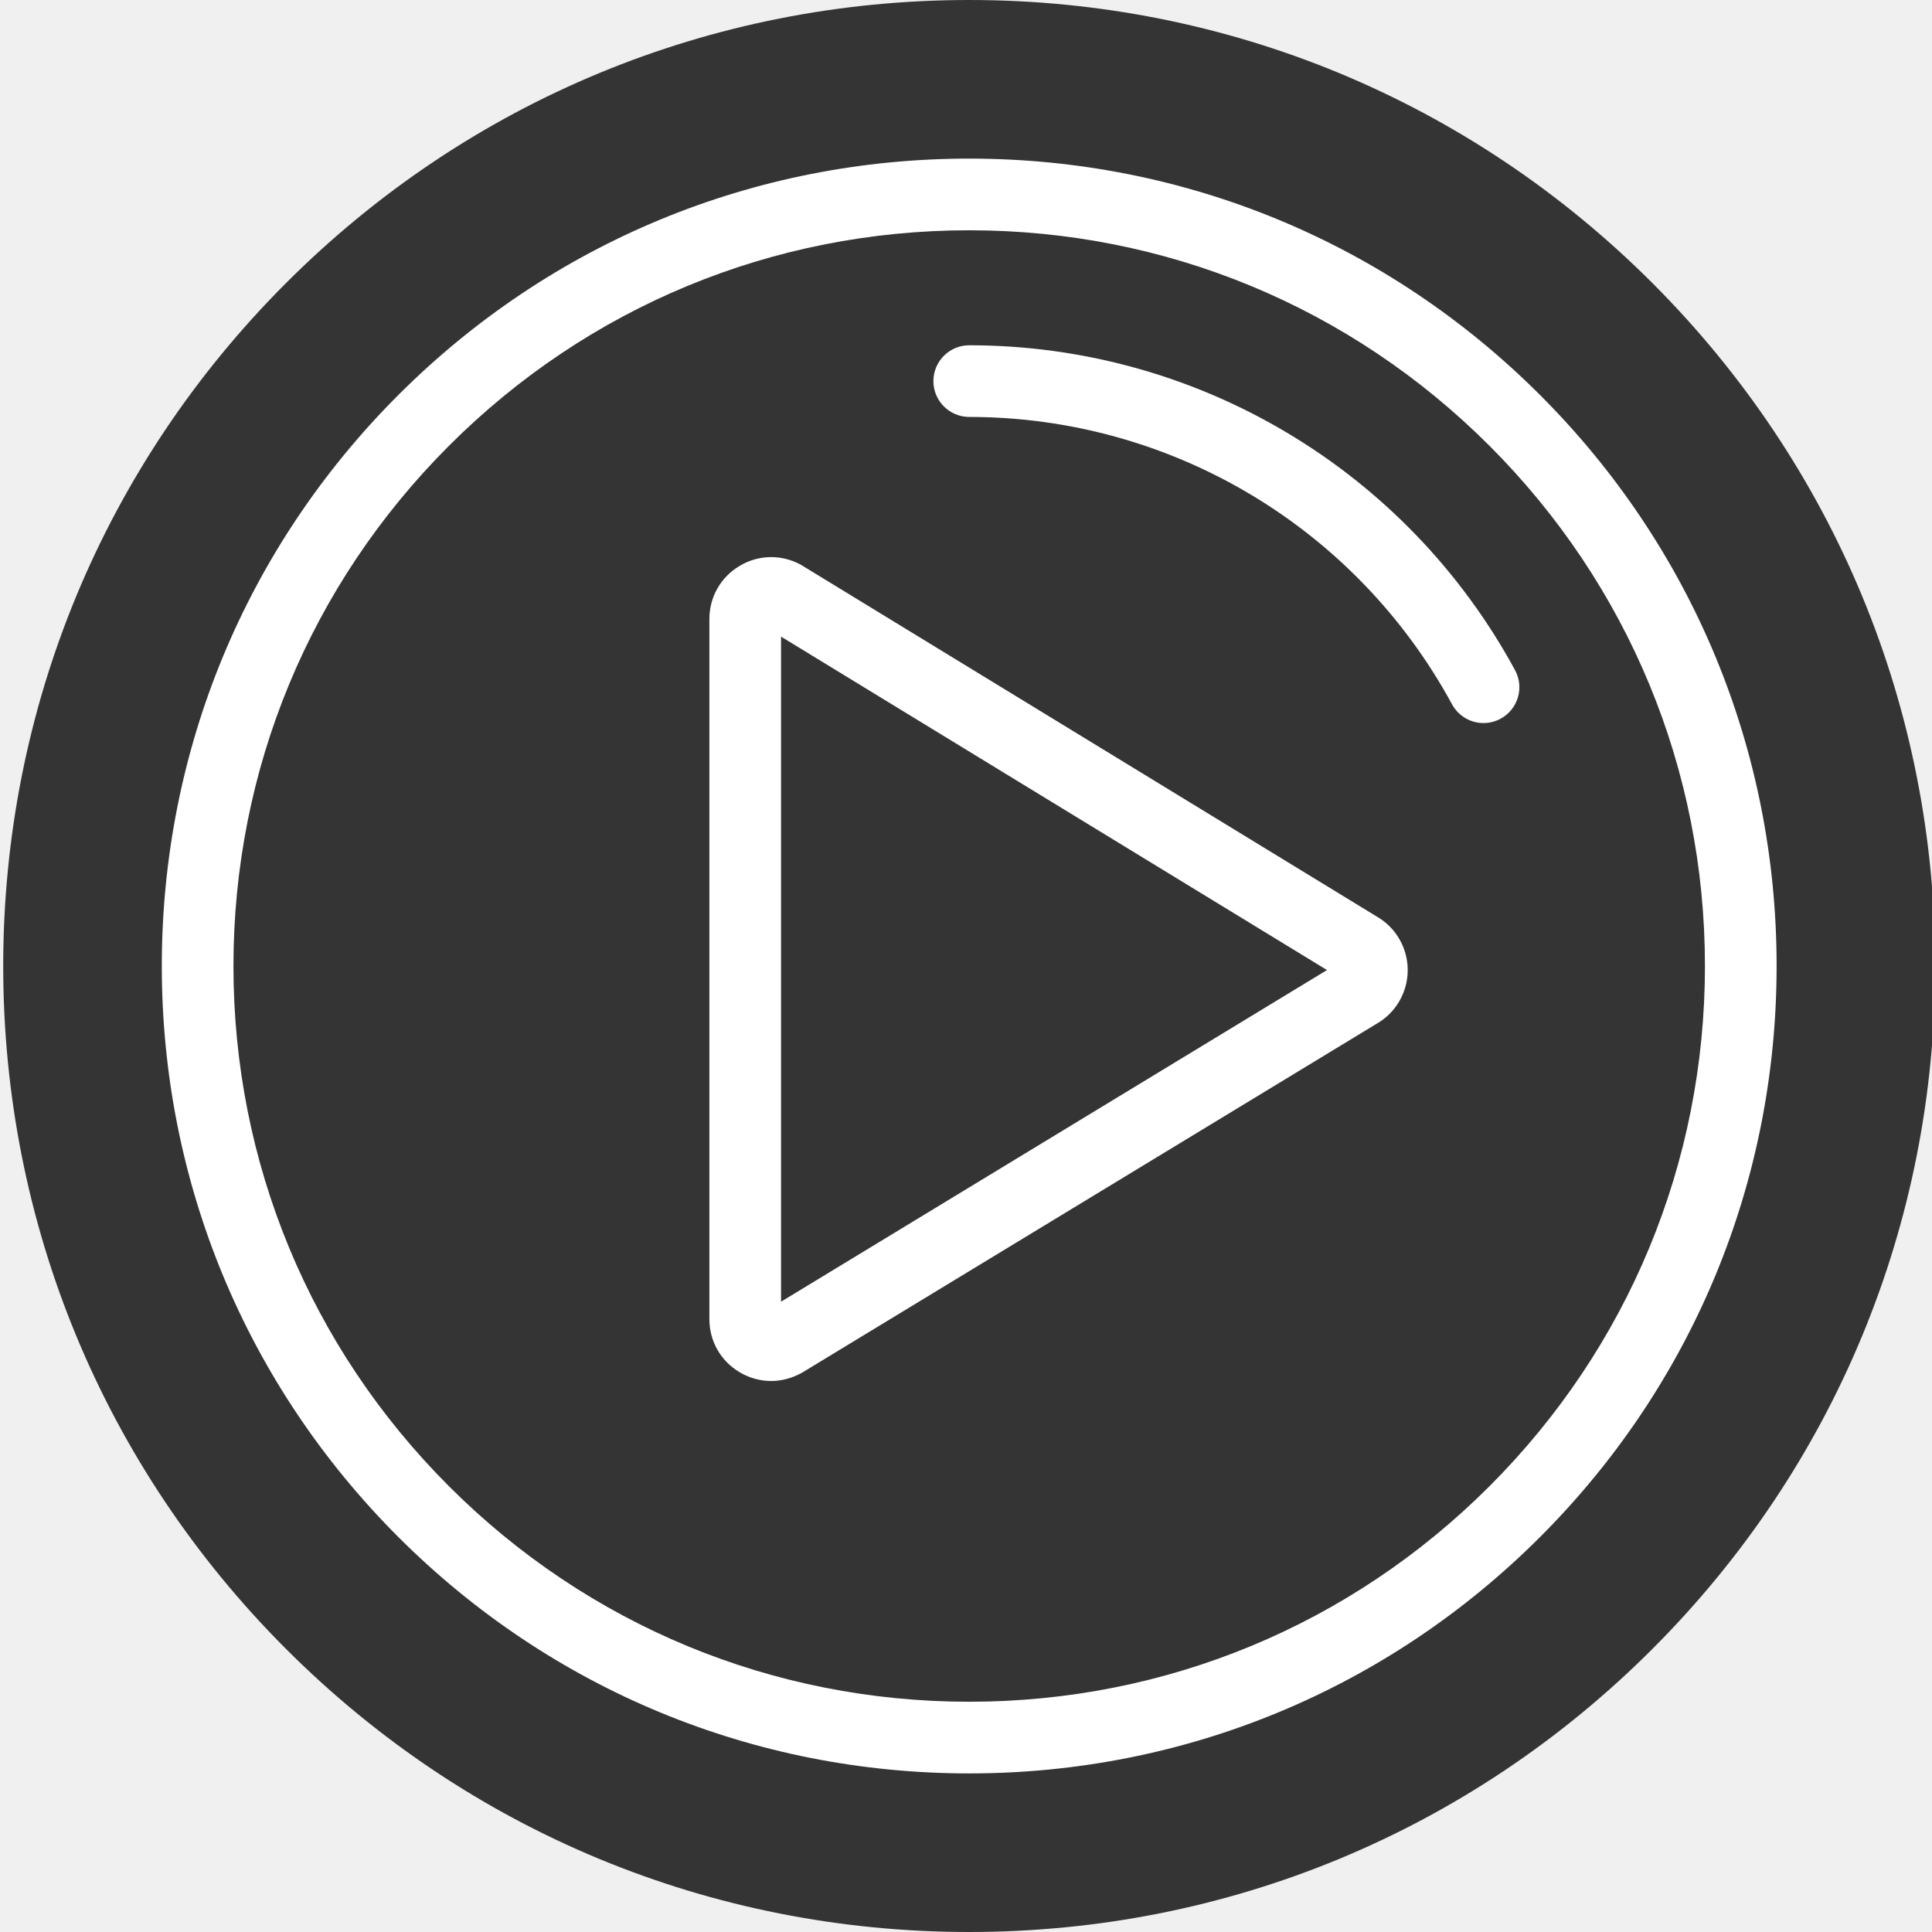
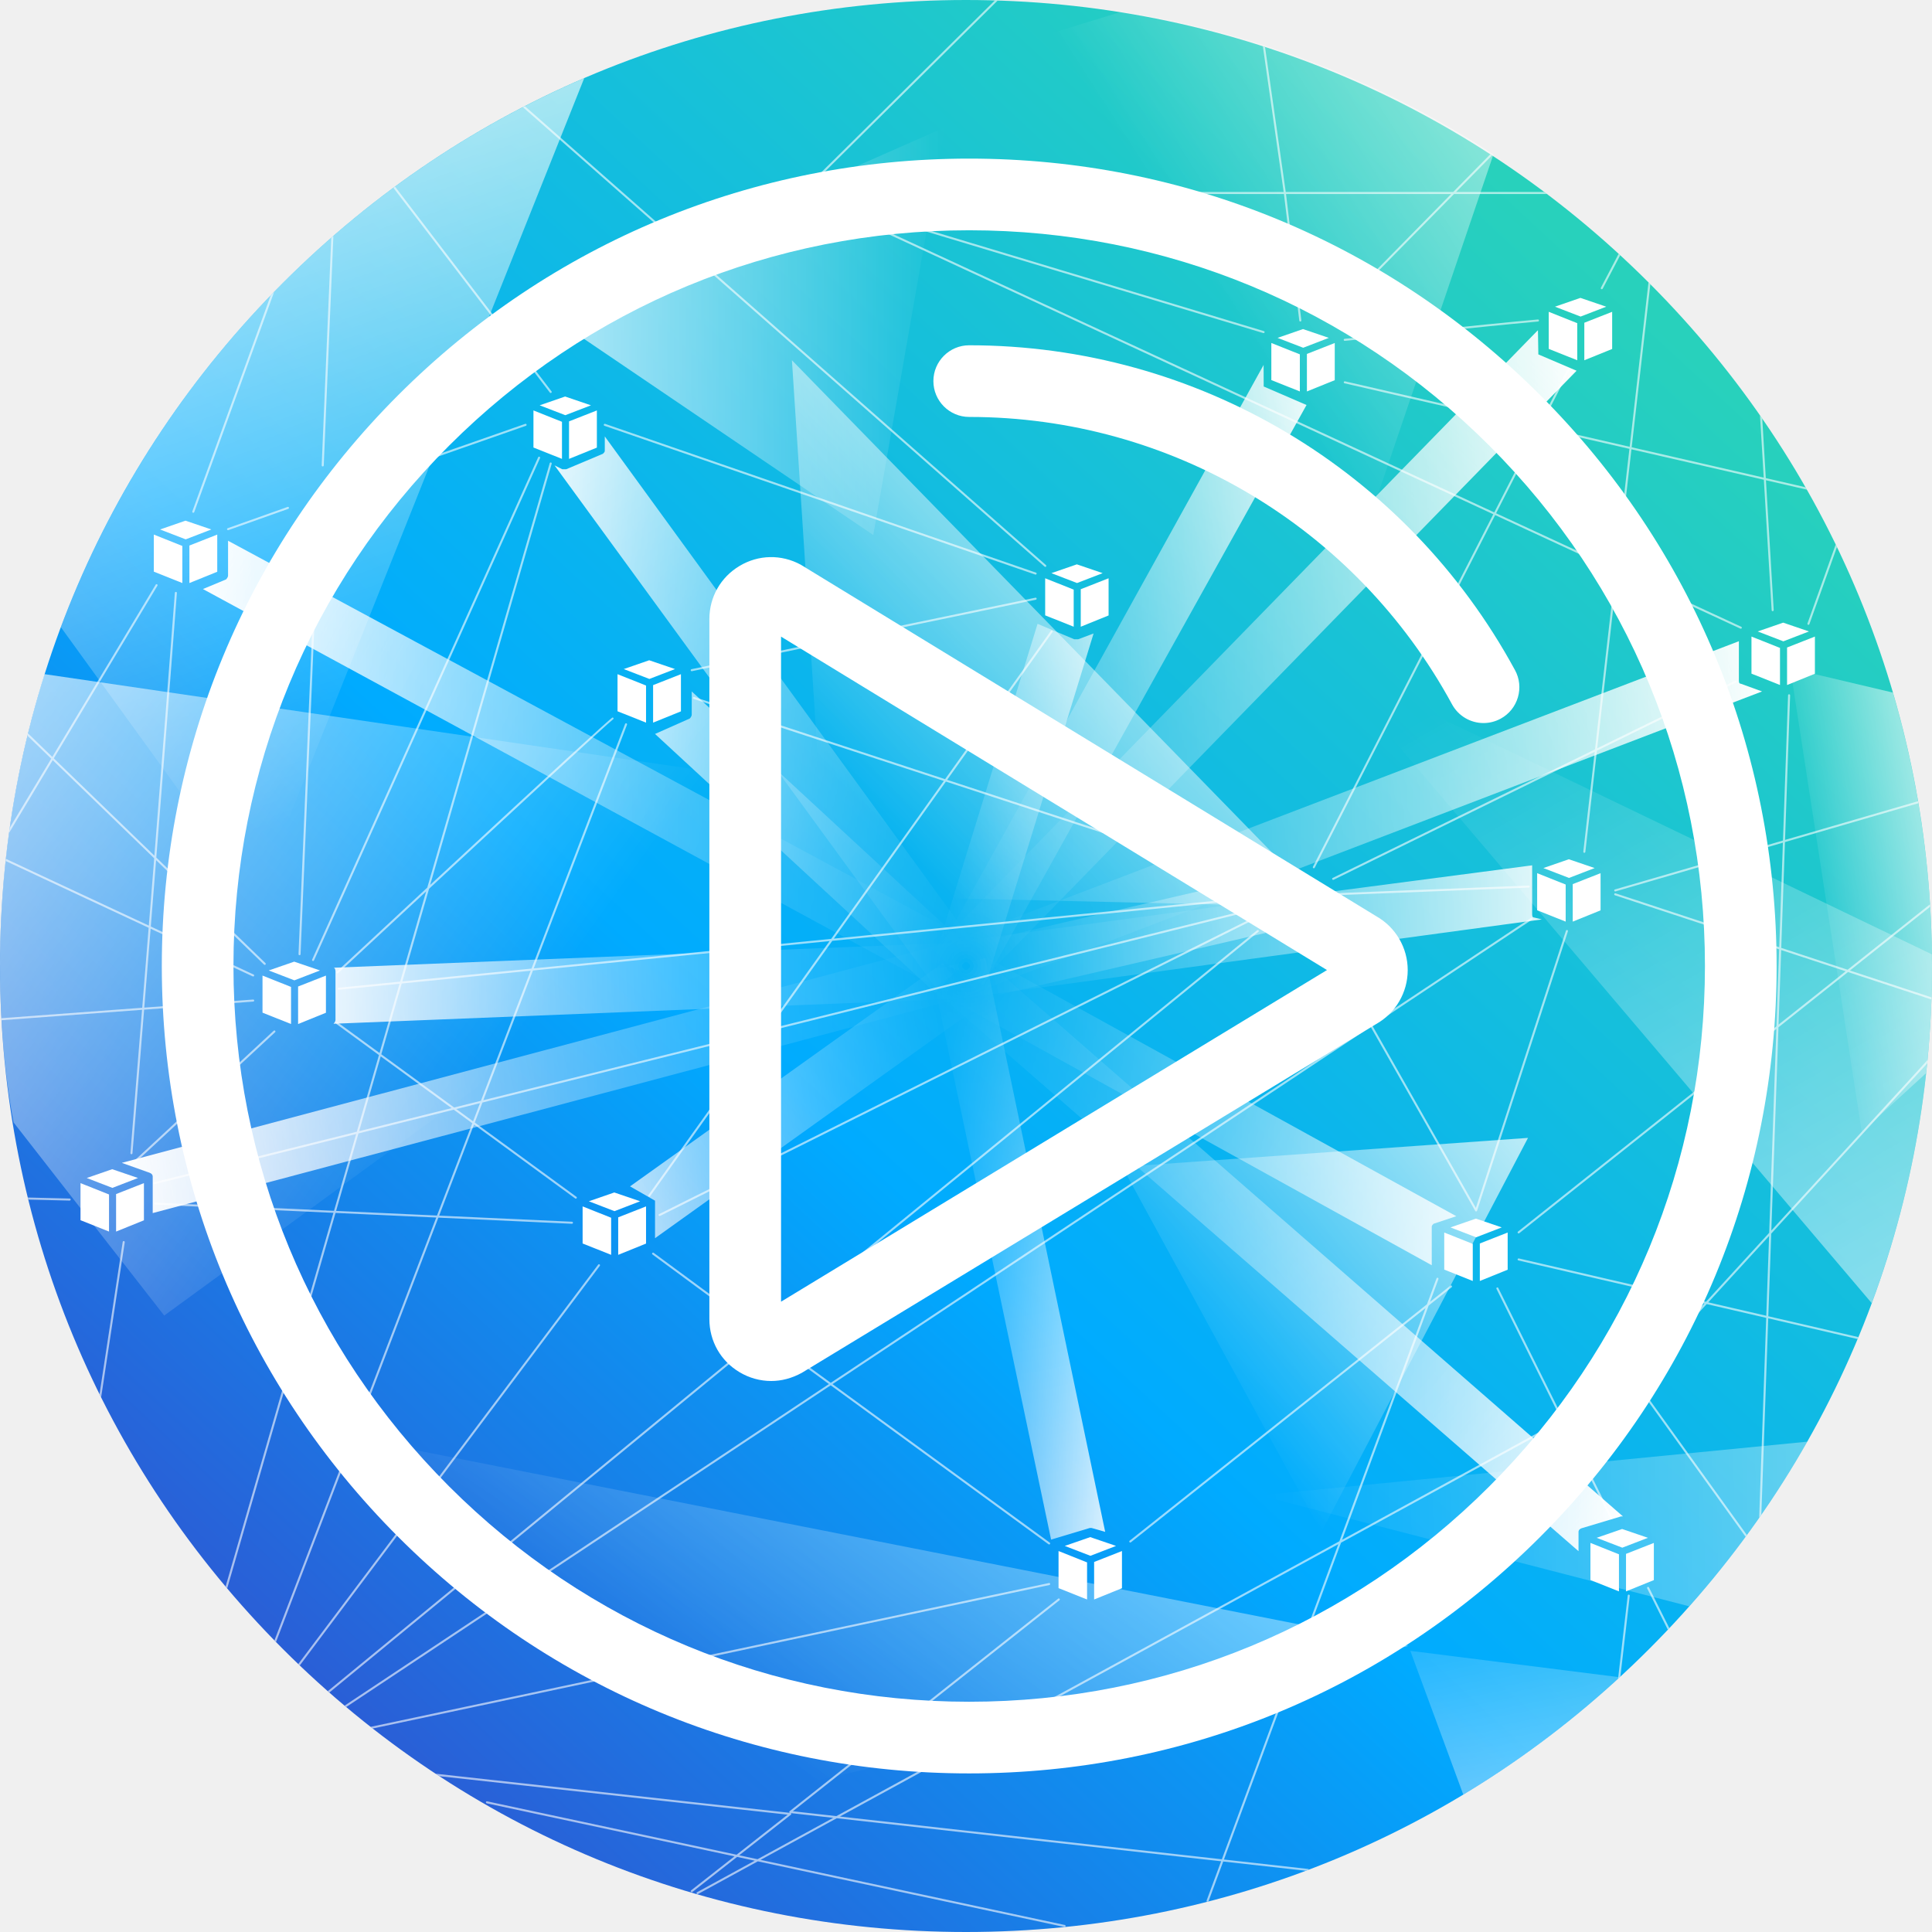
- <svg xmlns="http://www.w3.org/2000/svg" version="1.1" id="BitTube_x5F_Grey" x="0px" y="0px" viewBox="0 0 300 300" style="enable-background:new 0 0 300 300;" xml:space="preserve">
+ <svg xmlns="http://www.w3.org/2000/svg" version="1.1" id="BitTube" x="0px" y="0px" viewBox="0 0 300 300" style="enable-background:new 0 0 300 300;" xml:space="preserve">
  <style type="text/css">
- 	.st0{fill:#343434;}
- 	.st1{fill:#FFFFFF;}
+ 	.st0{fill:url(#SVGID_1_);}
+ 	.st1{opacity:0.71;fill:url(#tex11_1_);enable-background:new    ;}
+ 	.st2{opacity:0.71;fill:url(#tex10_1_);enable-background:new    ;}
+ 	.st3{opacity:0.71;fill:url(#tex09_1_);enable-background:new    ;}
+ 	.st4{opacity:0.71;fill:url(#tex08_1_);enable-background:new    ;}
+ 	.st5{opacity:0.71;fill:url(#tex07_1_);enable-background:new    ;}
+ 	.st6{opacity:0.71;fill:url(#tex06_1_);enable-background:new    ;}
+ 	.st7{opacity:0.71;fill:url(#tex05_1_);enable-background:new    ;}
+ 	.st8{opacity:0.71;fill:url(#tex04_1_);enable-background:new    ;}
+ 	.st9{opacity:0.71;fill:url(#tex03_1_);enable-background:new    ;}
+ 	.st10{opacity:0.71;fill:url(#tex02_1_);enable-background:new    ;}
+ 	.st11{opacity:0.71;fill:url(#tex01_1_);enable-background:new    ;}
+ 	.st12{filter:url(#Adobe_OpacityMaskFilter);}
+ 	.st13{fill:url(#SVGID_2_);}
+ 	.st14{mask:url(#big-lines_1_);}
+ 	.st15{fill:url(#bigline17_1_);}
+ 	.st16{fill:url(#bigline16_1_);}
+ 	.st17{fill:url(#bigline15_1_);}
+ 	.st18{fill:url(#bigline14_2_);}
+ 	.st19{fill:url(#bigline12_1_);}
+ 	.st20{fill:url(#bigline11_2_);}
+ 	.st21{fill:url(#bigline10_1_);}
+ 	.st22{fill:url(#bigline09_1_);}
+ 	.st23{fill:url(#bigline08_1_);}
+ 	.st24{fill:url(#bigline07_1_);}
+ 	.st25{fill:url(#bigline06_1_);}
+ 	.st26{fill:url(#bigline03_1_);}
+ 	.st27{fill:url(#bigline02_1_);}
+ 	.st28{fill:url(#bigline01_1_);}
+ 	.st29{fill:url(#bigline05_1_);}
+ 	.st30{opacity:0.6;fill:#FFFFFF;}
+ 	.st31{fill:#FFFFFF;}
</style>
  <g>
-     <g>
-       <g>
-         <path class="st0" d="M256.565,43.934C228.231,15.603,190.563,0,150.5,0C110.433,0,72.765,15.603,44.434,43.934     S0.499,109.933,0.499,150c0,40.07,15.603,77.738,43.934,106.066C72.761,284.397,110.429,300,150.5,300     c40.07,0,77.738-15.603,106.066-43.934c28.331-28.331,43.934-65.999,43.934-106.066     C300.499,109.937,284.896,72.269,256.565,43.934z" />
-       </g>
-       <g>
-         <path class="st1" d="M213.716,142.278l-89.381-54.596c-3.007-1.629-6.557-1.564-9.492,0.193c-2.938,1.75-4.691,4.833-4.691,8.252     v108.697c0,3.423,1.753,6.51,4.691,8.252c1.494,0.893,3.193,1.363,4.91,1.363c1.578,0,3.164-0.405,4.739-1.261l89.188-54.162     c3.029-1.699,4.91-4.91,4.91-8.38C218.589,147.177,216.723,143.976,213.716,142.278z M206.054,150.629l-84.774,51.498V98.854     L206.054,150.629z" />
-         <path class="st1" d="M150.499,53.614c-3.069,0-5.562,2.493-5.562,5.563s2.493,5.566,5.562,5.566     c31.29,0,60.017,17.099,74.973,44.623c0.973,1.793,2.847,2.909,4.892,2.909c0.922,0,1.84-0.233,2.654-0.678     c1.305-0.707,2.256-1.884,2.679-3.31c0.423-1.425,0.262-2.931-0.448-4.232C218.349,72.94,185.875,53.614,150.499,53.614z" />
-         <path class="st1" d="M239.151,61.349c-23.679-23.678-55.161-36.721-88.653-36.721c-33.487,0-64.97,13.039-88.656,36.717     c-23.678,23.682-36.717,55.165-36.717,88.656c0,33.491,13.039,64.974,36.717,88.656c23.686,23.679,55.169,36.717,88.656,36.717     c33.488,0,64.971-13.039,88.653-36.717c23.678-23.682,36.72-55.169,36.72-88.656C275.872,116.511,262.83,85.028,239.151,61.349z      M264.743,150.002c0,30.513-11.883,59.204-33.462,80.782c-21.579,21.579-50.269,33.462-80.783,33.462     c-30.517,0-59.207-11.883-80.782-33.462c-21.579-21.582-33.466-50.269-33.466-80.782c0-30.513,11.887-59.2,33.466-80.783     c21.575-21.579,50.266-33.462,80.782-33.462c30.513,0,59.204,11.883,80.783,33.462     C252.86,90.798,264.743,119.488,264.743,150.002z" />
-       </g>
+     <linearGradient id="SVGID_1_" gradientUnits="userSpaceOnUse" x1="249.768" y1="42.503" x2="47.31" y2="260.645">
+       <stop offset="0" style="stop-color:#28D1BC" />
+       <stop offset="0.601" style="stop-color:#00ABFF" />
+       <stop offset="1" style="stop-color:#2A5ED6" />
+     </linearGradient>
+     <path class="st0" d="M256.066,43.934C227.731,15.603,190.063,0,150,0C109.933,0,72.265,15.603,43.934,43.934S0,109.933,0,150   c0,40.07,15.603,77.738,43.934,106.066C72.262,284.397,109.929,300,150,300c40.07,0,77.738-15.603,106.066-43.934   C284.397,227.735,300,190.067,300,150C300,109.937,284.397,72.269,256.066,43.934z" />
+   </g>
+   <g id="backtexture">
+     <linearGradient id="tex11_1_" gradientUnits="userSpaceOnUse" x1="-12.329" y1="-117.484" x2="72.881" y2="117.672">
+       <stop offset="0.575" style="stop-color:#FFFFFF" />
+       <stop offset="1" style="stop-color:#FFFFFF;stop-opacity:0" />
+     </linearGradient>
+     <path id="tex11" class="st1" d="M9.454,97.392L39.9,139.479L90.718,12.135c-17.249,7.421-33.106,18.122-46.784,31.799   C28.511,59.358,16.869,77.553,9.454,97.392z" />
+     <linearGradient id="tex10_1_" gradientUnits="userSpaceOnUse" x1="-7.965" y1="-197.744" x2="79.511" y2="-260.488" gradientTransform="matrix(1 0 0 -1 0 -97.4898)">
+       <stop offset="0" style="stop-color:#FFFFFF" />
+       <stop offset="1" style="stop-color:#FFFFFF;stop-opacity:0" />
+     </linearGradient>
+     <path id="tex10" class="st2" d="M6.9,104.679c-4.5,14.4-6.9,29.4-6.9,45c0,8.4,0.6,16.5,2.1,24.6l23.4,30l110.633-80.689   L6.9,104.679z" />
+     <linearGradient id="tex09_1_" gradientUnits="userSpaceOnUse" x1="254.382" y1="-99.456" x2="188.445" y2="-141.794" gradientTransform="matrix(1 0 0 -1 0 -97.4898)">
+       <stop offset="0" style="stop-color:#FFFFFF" />
+       <stop offset="1" style="stop-color:#FFFFFF;stop-opacity:0" />
+     </linearGradient>
+     <path id="tex09" class="st3" d="M122.4,17.679l82.8,84.9l26.7-78.6c-17.4-11.4-36.9-18.9-57.6-22.2L122.4,17.679z" />
+     <linearGradient id="tex08_1_" gradientUnits="userSpaceOnUse" x1="179.816" y1="825.725" x2="135.039" y2="868.24" gradientTransform="matrix(1 0 0 1 0 -742)">
+       <stop offset="0" style="stop-color:#FFFFFF" />
+       <stop offset="1" style="stop-color:#FFFFFF;stop-opacity:0" />
+     </linearGradient>
+     <polygon id="tex08" class="st4" points="128.37,139.04 205.77,140.84 122.97,55.94  " />
+     <linearGradient id="tex07_1_" gradientUnits="userSpaceOnUse" x1="321.671" y1="244.928" x2="239.102" y2="101.148">
+       <stop offset="0" style="stop-color:#FFFFFF" />
+       <stop offset="1" style="stop-color:#FFFFFF;stop-opacity:0" />
+     </linearGradient>
+     <path id="tex07" class="st5" d="M290.641,202.353C296.784,185.824,300,168.161,300,150c0-0.605-0.015-1.207-0.022-1.811   l-93.561-44.993L290.641,202.353z" />
+     <linearGradient id="tex06_1_" gradientUnits="userSpaceOnUse" x1="83.4" y1="793.429" x2="146.582" y2="793.429" gradientTransform="matrix(1 0 0 1 0 -742)">
+       <stop offset="0" style="stop-color:#FFFFFF" />
+       <stop offset="1" style="stop-color:#FFFFFF;stop-opacity:0" />
+     </linearGradient>
+     <polygon id="tex06" class="st6" points="83.4,47.679 135.6,83.079 146.7,19.779  " />
+     <linearGradient id="tex05_1_" gradientUnits="userSpaceOnUse" x1="305.467" y1="136.222" x2="280.618" y2="140.254">
+       <stop offset="0" style="stop-color:#FFFFFF" />
+       <stop offset="1" style="stop-color:#FFFFFF;stop-opacity:0" />
+     </linearGradient>
+     <path id="tex05" class="st7" d="M293.928,107.545l-15.935-3.766l11.1,72l9.988-9.132C299.684,161.157,300,155.603,300,150   C300,135.419,297.923,121.158,293.928,107.545z" />
+     <linearGradient id="tex04_1_" gradientUnits="userSpaceOnUse" x1="245.497" y1="308.518" x2="231.338" y2="239.297">
+       <stop offset="0" style="stop-color:#FFFFFF" />
+       <stop offset="1" style="stop-color:#FFFFFF;stop-opacity:0" />
+     </linearGradient>
+     <path id="tex04" class="st8" d="M218.993,256.341l8.225,22.325c8.609-5.188,16.738-11.283,24.277-18.225L218.993,256.341z" />
+     <linearGradient id="tex03_1_" gradientUnits="userSpaceOnUse" x1="369.327" y1="234.776" x2="196.483" y2="238.078">
+       <stop offset="0" style="stop-color:#FFFFFF" />
+       <stop offset="1" style="stop-color:#FFFFFF;stop-opacity:0" />
+     </linearGradient>
+     <path id="tex03" class="st9" d="M262.306,249.428c7.047-7.939,13.179-16.5,18.323-25.565l-85.071,8.327L262.306,249.428z" />
+     <linearGradient id="tex02_1_" gradientUnits="userSpaceOnUse" x1="175.31" y1="919.565" x2="114.614" y2="1010.275" gradientTransform="matrix(1 0 0 1 0 -742)">
+       <stop offset="0" style="stop-color:#FFFFFF" />
+       <stop offset="1" style="stop-color:#FFFFFF;stop-opacity:0" />
+     </linearGradient>
+     <path id="tex02" class="st10" d="M218.7,255.579l-168.9-33.3l21.6,55.2c4.8,3,9.9,5.7,15.3,8.1L218.7,255.579z" />
+     <linearGradient id="tex01_1_" gradientUnits="userSpaceOnUse" x1="-924.184" y1="-4050.488" x2="-860.968" y2="-4050.488" gradientTransform="matrix(-0.7827 0.6224 -0.6224 -0.7827 -3009.668 -2421.344)">
+       <stop offset="0" style="stop-color:#FFFFFF" />
+       <stop offset="1" style="stop-color:#FFFFFF;stop-opacity:0" />
+     </linearGradient>
+     <polygon id="tex01" class="st11" points="237.27,176.69 174.27,181.19 205.17,237.89  " />
+   </g>
+   <defs>
+     <filter id="Adobe_OpacityMaskFilter" filterUnits="userSpaceOnUse" x="18.912" y="51.267" width="254.7" height="189.6">
+       <feFlood style="flood-color:white;flood-opacity:1" result="back" />
+       <feBlend in="SourceGraphic" in2="back" mode="normal" />
+     </filter>
+   </defs>
+   <mask maskUnits="userSpaceOnUse" x="18.912" y="51.267" width="254.7" height="189.6" id="big-lines_1_">
+     <g class="st12">
+       <radialGradient id="SVGID_2_" cx="150" cy="150" r="150" gradientUnits="userSpaceOnUse">
+         <stop offset="0.002" style="stop-color:#000000" />
+         <stop offset="0.088" style="stop-color:#0B0B0B;stop-opacity:0.913" />
+         <stop offset="0.241" style="stop-color:#292929;stop-opacity:0.76" />
+         <stop offset="0.442" style="stop-color:#5A5A5A;stop-opacity:0.559" />
+         <stop offset="0.685" style="stop-color:#9D9D9D;stop-opacity:0.316" />
+         <stop offset="0.959" style="stop-color:#F2F2F2;stop-opacity:0.041" />
+         <stop offset="1" style="stop-color:#FFFFFF;stop-opacity:0" />
+       </radialGradient>
+       <circle class="st13" cx="150" cy="150" r="150" />
    </g>
-   </g>
+   </mask>
+   <g id="big-lines" class="st14">
+     <linearGradient id="bigline17_1_" gradientUnits="userSpaceOnUse" x1="86.343" y1="-208.007" x2="152.391" y2="-208.007" gradientTransform="matrix(1 0 0 -1 0 -97.4898)">
+       <stop offset="0" style="stop-color:#FFFFFF" />
+       <stop offset="1" style="stop-color:#FFFFFF;stop-opacity:0" />
+     </linearGradient>
+     <path id="bigline17" class="st15" d="M93.912,67.767v2.1c0,0.3,0,0.3-0.3,0.6l-5.7,2.4c0,0,0,0-0.3,0s0,0-0.3,0l-1.2-0.6l59.1,81   l7.2-5.1L93.912,67.767z" />
+     <linearGradient id="bigline16_1_" gradientUnits="userSpaceOnUse" x1="202.795" y1="-202.307" x2="145.05" y2="-202.307" gradientTransform="matrix(1 0 0 -1 0 -97.4898)">
+       <stop offset="0" style="stop-color:#FFFFFF" />
+       <stop offset="1" style="stop-color:#FFFFFF;stop-opacity:0" />
+     </linearGradient>
+     <path id="bigline16" class="st16" d="M196.226,60.015l-0.014-3.348l-51,92.1l7.5,4.2l50.165-90.078L196.226,60.015z" />
+     <linearGradient id="bigline15_1_" gradientUnits="userSpaceOnUse" x1="244.812" y1="-199.907" x2="144.912" y2="-199.907" gradientTransform="matrix(1 0 0 -1 0 -97.4898)">
+       <stop offset="0" style="stop-color:#FFFFFF" />
+       <stop offset="1" style="stop-color:#FFFFFF;stop-opacity:0" />
+     </linearGradient>
+     <path id="bigline15" class="st17" d="M238.874,55.031l-0.063-3.763l-93.9,96.3l6.3,6l93.6-96L238.874,55.031z" />
+     <linearGradient id="bigline14_2_" gradientUnits="userSpaceOnUse" x1="273.612" y1="-224.657" x2="146.462" y2="-224.657" gradientTransform="matrix(1 0 0 -1 0 -97.4898)">
+       <stop offset="0" style="stop-color:#FFFFFF" />
+       <stop offset="1" style="stop-color:#FFFFFF;stop-opacity:0" />
+     </linearGradient>
+     <path id="bigline14_1_" class="st18" d="M270.312,106.167c-0.3,0-0.3-0.3-0.3-0.6v-6l-123.3,47.1l3,8.1l123.9-47.4L270.312,106.167   z" />
+     <linearGradient id="bigline12_1_" gradientUnits="userSpaceOnUse" x1="31.289" y1="-216.557" x2="150.989" y2="-216.557" gradientTransform="matrix(1 0 0 -1 0 -97.4898)">
+       <stop offset="0" style="stop-color:#FFFFFF" />
+       <stop offset="1" style="stop-color:#FFFFFF;stop-opacity:0" />
+     </linearGradient>
+     <path id="bigline12" class="st19" d="M35.412,83.967v5.4c0,0.3-0.3,0.6-0.3,0.6l-3.6,1.5l115.5,62.7l4.2-7.8L35.412,83.967z" />
+     <linearGradient id="bigline11_2_" gradientUnits="userSpaceOnUse" x1="51.663" y1="-250.157" x2="148.981" y2="-250.157" gradientTransform="matrix(1 0 0 -1 0 -97.4898)">
+       <stop offset="0" style="stop-color:#FFFFFF" />
+       <stop offset="1" style="stop-color:#FFFFFF;stop-opacity:0" />
+     </linearGradient>
+     <path id="bigline11_1_" class="st20" d="M51.794,150.267c0.3,0,0.3,0.6,0.3,0.6v7.5c0,0.3-0.3,0.6-0.3,0.6l97.317-3.9l-0.3-8.7   L51.794,150.267z" />
+     <linearGradient id="bigline10_1_" gradientUnits="userSpaceOnUse" x1="18.912" y1="-264.857" x2="150.012" y2="-264.857" gradientTransform="matrix(1 0 0 -1 0 -97.4898)">
+       <stop offset="0" style="stop-color:#FFFFFF" />
+       <stop offset="1" style="stop-color:#FFFFFF;stop-opacity:0" />
+     </linearGradient>
+     <path id="bigline10_2_" class="st21" d="M23.004,182.026c0.108,0.042,0.701,0.167,0.708,0.642l0,0l0,0v5.7l126.3-33.6l-2.7-8.4   l-128.4,34.2C18.912,180.567,22.896,181.984,23.004,182.026z" />
+     <linearGradient id="bigline09_1_" gradientUnits="userSpaceOnUse" x1="97.713" y1="-268.382" x2="151.755" y2="-268.382" gradientTransform="matrix(1 0 0 -1 0 -97.4898)">
+       <stop offset="0" style="stop-color:#FFFFFF" />
+       <stop offset="1" style="stop-color:#FFFFFF;stop-opacity:0" />
+     </linearGradient>
+     <path id="bigline09" class="st22" d="M101.712,186.442v5.825l50.1-35.85l-5.4-6.9l-48.579,34.702L101.712,186.442z" />
+     <linearGradient id="bigline08_1_" gradientUnits="userSpaceOnUse" x1="101.6" y1="-228.257" x2="151.101" y2="-228.257" gradientTransform="matrix(1 0 0 -1 0 -97.4898)">
+       <stop offset="0" style="stop-color:#FFFFFF" />
+       <stop offset="1" style="stop-color:#FFFFFF;stop-opacity:0" />
+     </linearGradient>
+     <path id="bigline08" class="st23" d="M107.412,107.367v3.6c0,0.3-0.3,0.6-0.3,0.6l-5.4,2.4l43.5,40.2l6-6.3L107.412,107.367z" />
+     <linearGradient id="bigline07_1_" gradientUnits="userSpaceOnUse" x1="169.677" y1="-221.957" x2="144.696" y2="-221.957" gradientTransform="matrix(1 0 0 -1 0 -97.4898)">
+       <stop offset="0" style="stop-color:#FFFFFF" />
+       <stop offset="1" style="stop-color:#FFFFFF;stop-opacity:0" />
+     </linearGradient>
+     <path id="bigline07" class="st24" d="M167.412,99.267C167.412,99.267,167.112,99.267,167.412,99.267c-0.3,0-0.3,0-0.6,0l-5.7-2.4   l0,0l-16.2,52.5l8.4,2.7l16.5-53.7L167.412,99.267z" />
+     <linearGradient id="bigline06_1_" gradientUnits="userSpaceOnUse" x1="196.297" y1="-242.957" x2="152.854" y2="-242.957" gradientTransform="matrix(1 0 0 -1 0 -97.4898)">
+       <stop offset="0" style="stop-color:#FFFFFF" />
+       <stop offset="1" style="stop-color:#FFFFFF;stop-opacity:0" />
+     </linearGradient>
+     <path id="bigline06" class="st25" d="M194.412,136.467l-41.4,9.6l2.1,8.4l41.4-9.6L194.412,136.467z" />
+     <linearGradient id="bigline03_1_" gradientUnits="userSpaceOnUse" x1="252.012" y1="-291.557" x2="145.212" y2="-291.557" gradientTransform="matrix(1 0 0 -1 0 -97.4898)">
+       <stop offset="0" style="stop-color:#FFFFFF" />
+       <stop offset="1" style="stop-color:#FFFFFF;stop-opacity:0" />
+     </linearGradient>
+     <path id="bigline03" class="st26" d="M245.712,237.267L245.712,237.267L245.712,237.267L245.712,237.267l6-1.8c0,0,0,0,0.3,0   l-101.1-88.2l-5.7,6.6l99.9,87v-3C245.112,237.867,245.081,237.423,245.712,237.267z" />
+     <linearGradient id="bigline02_1_" gradientUnits="userSpaceOnUse" x1="171.966" y1="-291.407" x2="144.413" y2="-291.407" gradientTransform="matrix(1 0 0 -1 0 -97.4898)">
+       <stop offset="0" style="stop-color:#FFFFFF" />
+       <stop offset="1" style="stop-color:#FFFFFF;stop-opacity:0" />
+     </linearGradient>
+     <path id="bigline02" class="st27" d="M163.212,239.067l6-1.8h0.3l2.1,0.6l-18.6-89.1l-8.4,1.8L163.212,239.067L163.212,239.067z" />
+     <linearGradient id="bigline01_1_" gradientUnits="userSpaceOnUse" x1="239.319" y1="-242.207" x2="147.519" y2="-242.207" gradientTransform="matrix(1 0 0 -1 0 -97.4898)">
+       <stop offset="0" style="stop-color:#FFFFFF" />
+       <stop offset="1" style="stop-color:#FFFFFF;stop-opacity:0" />
+     </linearGradient>
+     <path id="bigline01_2_" class="st28" d="M194.412,140.067l-46.8,6.3l1.2,8.7l90.6-12.3l-1.2-0.3c-0.3,0-0.3-0.3-0.3-0.6v-7.5l0,0   l0,0l0,0L194.412,140.067" />
+     <linearGradient id="bigline05_1_" gradientUnits="userSpaceOnUse" x1="226.358" y1="914.15" x2="147.653" y2="914.15" gradientTransform="matrix(1 0 0 1 0 -742)">
+       <stop offset="0" style="stop-color:#FFFFFF" />
+       <stop offset="1" style="stop-color:#FFFFFF;stop-opacity:0" />
+     </linearGradient>
+     <path id="bigline05" class="st29" d="M222.322,190.608L222.322,190.608L222.322,190.608c0-0.293,0-0.293,0.293-0.586l0,0l0,0l0,0   l3.516-1.172l-74.417-41.017l-4.102,7.324l74.71,41.31C222.322,196.467,222.322,190.608,222.322,190.608z" />
+   </g>
+   <path id="lines" class="st30" d="M50.105,72.427h0.007c0.085,0,0.155-0.067,0.159-0.152l1.497-35.638  c-0.111,0.096-0.22,0.196-0.33,0.292l-1.485,35.332C49.949,72.348,50.017,72.423,50.105,72.427z M57.612,74.526  c0.018,0,0.035-0.003,0.053-0.009l24-8.399c0.083-0.029,0.126-0.12,0.097-0.203s-0.121-0.127-0.203-0.098l-24,8.399  c-0.083,0.029-0.126,0.12-0.097,0.203C57.485,74.485,57.546,74.526,57.612,74.526z M46.505,148.326h0.007  c0.085,0,0.155-0.067,0.159-0.152l2.7-64.199c0.004-0.088-0.064-0.162-0.152-0.166h-0.007c-0.085,0-0.155,0.067-0.159,0.152  l-2.7,64.199C46.349,148.248,46.418,148.322,46.505,148.326z M160.811,89.226c0.066,0,0.128-0.041,0.15-0.107  c0.028-0.083-0.016-0.174-0.099-0.202l-66.899-23.1c-0.084-0.03-0.173,0.015-0.202,0.099c-0.028,0.083,0.016,0.174,0.099,0.202  l66.899,23.1C160.776,89.223,160.794,89.226,160.811,89.226z M248.723,44.913c0.057,0,0.112-0.031,0.141-0.085l2.717-5.187  c-0.081-0.074-0.161-0.15-0.241-0.224l-2.757,5.262c-0.041,0.078-0.011,0.175,0.066,0.215  C248.674,44.907,248.698,44.913,248.723,44.913z M83.567,71.002l-35.1,78c-0.036,0.08,0,0.175,0.08,0.21  c0.021,0.01,0.043,0.015,0.065,0.015c0.061,0,0.119-0.035,0.145-0.094l35.1-78c0.036-0.08,0-0.175-0.08-0.21  C83.696,70.886,83.602,70.922,83.567,71.002z M85.386,60.964c0.031,0.041,0.079,0.062,0.126,0.062c0.034,0,0.068-0.011,0.097-0.033  c0.07-0.053,0.083-0.152,0.03-0.223L61.341,28.975c-0.085,0.063-0.172,0.123-0.257,0.186c0.001,0.001,0,0.002,0.001,0.003  L85.386,60.964z M207.006,138.708c-0.088,0.004-0.156,0.078-0.153,0.165c0.004,0.086,0.074,0.153,0.159,0.153h0.006l30.37-1.2  c0.088-0.004,0.156-0.078,0.153-0.165c-0.004-0.088-0.072-0.162-0.165-0.153L207.006,138.708z M222.592,51.222  c-4.592,0.477-9.341,0.969-13.795,1.387c-0.088,0.008-0.151,0.086-0.144,0.173c0.008,0.083,0.077,0.145,0.158,0.145  c0.005,0,0.01,0,0.015-0.001c4.456-0.418,9.206-0.91,13.799-1.388c5.356-0.556,10.896-1.13,16.201-1.612  c0.087-0.008,0.151-0.085,0.144-0.173c-0.009-0.087-0.09-0.159-0.173-0.144C233.49,50.092,227.95,50.666,222.592,51.222z   M280.758,97.016c0.018,0.007,0.036,0.01,0.054,0.01c0.065,0,0.127-0.041,0.149-0.105l4.278-11.966  c-0.064-0.133-0.13-0.266-0.195-0.399l-4.382,12.257C280.632,96.896,280.676,96.987,280.758,97.016z M124.355,29.995  c0.001,0.008,0.011,0.011,0.014,0.018c0.011,0.034,0.031,0.06,0.061,0.08c0.007,0.005,0.007,0.016,0.015,0.019L231.879,79.85  l-28.009,54.744c-0.04,0.078-0.009,0.174,0.069,0.214c0.023,0.012,0.048,0.018,0.072,0.018c0.058,0,0.113-0.032,0.142-0.087  l28.015-54.755l18.679,8.648l-3.174,27.728l-40.731,19.965c-0.078,0.038-0.111,0.134-0.072,0.213  c0.027,0.056,0.084,0.089,0.143,0.089c0.023,0,0.048-0.005,0.07-0.017l40.548-19.875l-1.776,15.514  c-0.01,0.088,0.053,0.167,0.14,0.177c0.007,0,0.013,0.001,0.019,0.001c0.08,0,0.148-0.06,0.158-0.141l1.799-15.718l21.605-10.59  c0.078-0.038,0.111-0.134,0.072-0.213c-0.038-0.078-0.134-0.11-0.213-0.072l-21.421,10.5l3.139-27.421l19.094,8.84  c0.021,0.01,0.044,0.015,0.066,0.015c0.06,0,0.117-0.034,0.145-0.093c0.037-0.079,0.002-0.174-0.078-0.211l-19.188-8.883  l2.138-18.671l20.559,4.728l1.212,20.258c0.006,0.084,0.075,0.149,0.159,0.149h0.01c0.087-0.006,0.154-0.081,0.149-0.169  l-1.206-20.164l6.358,1.462c-0.072-0.127-0.148-0.251-0.22-0.378l-6.157-1.416l-0.552-9.225c-0.117-0.17-0.232-0.34-0.35-0.51  l0.578,9.66l-20.502-4.715l2.898-25.315c-0.066-0.066-0.13-0.134-0.196-0.201c-0.03-0.03-0.061-0.059-0.092-0.09l-2.923,25.534  l-13.829-3.181l4.532-8.858c0.04-0.078,0.009-0.174-0.069-0.214c-0.078-0.039-0.174-0.009-0.214,0.069l-4.568,8.929l-30.056-6.912  c-0.082-0.016-0.17,0.034-0.19,0.12c-0.02,0.085,0.034,0.171,0.12,0.19l29.976,6.894l-6.728,13.15L126.621,30.769l69.545,20.95  c0.016,0.005,0.031,0.007,0.046,0.007c0.068,0,0.132-0.045,0.152-0.113c0.025-0.084-0.022-0.173-0.106-0.198l-70.667-21.288h73.78  l2.383,19.66c0.01,0.086,0.074,0.137,0.178,0.139c0.087-0.011,0.148-0.09,0.139-0.178l-2.379-19.621h25.645l-11.537,11.729  c-0.062,0.062-0.061,0.163,0.002,0.225c0.031,0.03,0.071,0.046,0.111,0.046c0.041,0,0.082-0.016,0.113-0.048l11.756-11.952h14.415  c-0.14-0.106-0.278-0.213-0.418-0.318h-13.684l5.577-5.669c-0.091-0.059-0.181-0.118-0.272-0.177l-5.75,5.846h-26l-3.215-22.511  c-0.112-0.036-0.224-0.07-0.336-0.106l3.23,22.617h-74.43l30.017-29.72c-0.146-0.005-0.291-0.012-0.437-0.016L124.4,29.854  c-0.004,0.004-0.001,0.012-0.005,0.016c-0.018,0.022-0.036,0.044-0.04,0.073c-0.002,0.011,0.006,0.021,0.007,0.032  C124.362,29.983,124.354,29.988,124.355,29.995z M239.072,66.49l13.943,3.207l-2.13,18.602L232.313,79.7L239.072,66.49z   M162.311,88.026c0.044,0,0.088-0.019,0.119-0.054c0.059-0.066,0.052-0.167-0.014-0.225L81.495,16.484  c-0.101,0.052-0.202,0.105-0.302,0.157l81.013,71.345C162.236,88.012,162.274,88.026,162.311,88.026z M107.412,104.226  c0.011,0,0.021-0.001,0.032-0.004l53.399-11.1c0.086-0.018,0.142-0.102,0.123-0.188c-0.018-0.087-0.103-0.146-0.188-0.123  l-53.399,11.1c-0.086,0.018-0.141,0.102-0.124,0.188C107.272,104.175,107.338,104.226,107.412,104.226z M42.719,160.284  c0.065-0.06,0.069-0.16,0.01-0.225c-0.062-0.064-0.162-0.07-0.225-0.01c-3.744,3.445-7.475,6.947-11.082,10.334  c-3.62,3.397-7.362,6.911-11.118,10.366c-0.065,0.06-0.069,0.16-0.01,0.225c0.032,0.034,0.074,0.052,0.117,0.052  c0.039,0,0.077-0.014,0.107-0.042c3.757-3.456,7.5-6.971,11.12-10.369C35.246,167.229,38.976,163.727,42.719,160.284z   M93.108,196.341c-0.072-0.053-0.171-0.038-0.223,0.031l-46.57,62.018c0.077,0.074,0.152,0.15,0.229,0.224l46.594-62.051  C93.192,196.493,93.178,196.393,93.108,196.341z M252.931,247.609c-0.103,0-0.167,0.053-0.177,0.14l-1.502,12.917  c0.12-0.111,0.239-0.223,0.36-0.334l1.459-12.546C253.08,247.698,253.017,247.62,252.931,247.609z M162.818,239.796  c0.071,0.051,0.171,0.036,0.223-0.035s0.036-0.171-0.035-0.223l-33.732-24.615l83.56-55.484l16.237,28.592  c0.003,0.005,0.009,0.003,0.012,0.007c0.019,0.028,0.043,0.055,0.078,0.066c0.016,0.005,0.032,0.008,0.049,0.008  c0.026,0,0.054-0.007,0.078-0.021c0.003-0.001,0.003-0.005,0.005-0.006c0.031-0.019,0.056-0.046,0.068-0.083l14.102-43.387  c0.027-0.083-0.019-0.173-0.103-0.2c-0.08-0.025-0.172,0.019-0.2,0.103l-13.99,43.043l-16.07-28.298l24.814-16.476  c0.073-0.049,0.093-0.147,0.045-0.221c-0.05-0.072-0.146-0.092-0.221-0.045l-24.796,16.464l-7.892-13.897  c-0.043-0.075-0.141-0.103-0.217-0.061c-0.077,0.044-0.104,0.141-0.061,0.217l7.903,13.917L129,214.723l-10.227-7.463l76.64-62.57  c0.068-0.056,0.078-0.155,0.022-0.224c-0.055-0.067-0.156-0.079-0.224-0.022l-76.704,62.622l-17.001-12.527  c-0.071-0.052-0.17-0.036-0.222,0.033c-0.052,0.071-0.037,0.171,0.034,0.223l16.935,12.479l-67.351,55.324  c0.081,0.071,0.161,0.143,0.242,0.214l67.375-55.343l10.199,7.443L53.51,264.848c0.085,0.071,0.169,0.143,0.254,0.214l75.227-49.951  L162.818,239.796z M163.067,245.934c-0.018-0.085-0.099-0.145-0.188-0.122L57.549,268.145c0.107,0.084,0.213,0.173,0.32,0.257  l105.075-22.279C163.031,246.105,163.086,246.02,163.067,245.934z M286.96,150.937l12.941,4.261  c0.004-0.111,0.009-0.221,0.012-0.332l-12.655-4.167l12.455-9.894c-0.008-0.129-0.016-0.257-0.024-0.386l-12.792,10.161  l-10.305-3.393l0.577-16.431l20.716-6.032c-0.018-0.105-0.033-0.211-0.051-0.316l-20.654,6.014l0.789-22.45  c0.003-0.088-0.065-0.162-0.153-0.165c-0.086-0.014-0.162,0.065-0.165,0.153l-0.792,22.556l-26.094,7.598  c-0.084,0.024-0.132,0.112-0.107,0.197c0.02,0.069,0.083,0.114,0.152,0.114c0.015,0,0.029-0.002,0.045-0.007l25.992-7.568  l-0.57,16.233l-25.417-8.369c-0.083-0.024-0.173,0.019-0.201,0.102c-0.027,0.083,0.019,0.174,0.102,0.201l25.505,8.398l-0.42,11.945  l-40.134,31.882c-0.069,0.054-0.08,0.154-0.025,0.223c0.031,0.04,0.077,0.061,0.124,0.061c0.035,0,0.069-0.012,0.099-0.035  l39.922-31.714l-1.112,31.654l-9.815,10.711l-29.057-6.731c-0.09-0.015-0.171,0.034-0.191,0.119  c-0.02,0.086,0.034,0.171,0.119,0.191l28.882,6.69l-10.904,11.899l-11.017,6.02l-10.082-20.335c-0.04-0.079-0.134-0.11-0.213-0.072  c-0.079,0.039-0.111,0.135-0.072,0.213l10.088,20.347l-34.053,18.607l13.439-36.365l3.566-2.836c0.069-0.055,0.08-0.154,0.025-0.223  c-0.055-0.07-0.154-0.08-0.223-0.025l-3.157,2.51l1.305-3.532c0.03-0.082-0.012-0.174-0.095-0.204  c-0.078-0.029-0.173,0.012-0.204,0.095l-1.487,4.023l-46.163,36.707c-0.069,0.055-0.08,0.154-0.025,0.223  c0.031,0.04,0.077,0.061,0.124,0.061c0.035,0,0.069-0.012,0.099-0.035l45.753-36.382l-13.384,36.216l-78.112,42.683l-6.754-0.756  l41.397-32.76c0.069-0.055,0.08-0.155,0.026-0.224s-0.153-0.079-0.224-0.026l-41.7,33c-0.051,0.04-0.072,0.106-0.054,0.169  c0.014,0.049,0.061,0.073,0.107,0.091l-55.014-6.079c0.197,0.13,0.395,0.257,0.592,0.386l54.063,5.973l-7.93,6.22l-38.732-8.291  c-0.086-0.021-0.17,0.036-0.188,0.122c-0.019,0.086,0.036,0.17,0.122,0.188l38.473,8.235l-6.737,5.284  c-0.069,0.054-0.081,0.154-0.027,0.223c0.031,0.04,0.078,0.062,0.125,0.062c0.035,0,0.069-0.012,0.098-0.034l6.946-5.448  l2.742,0.587l-8.962,4.897c-0.077,0.042-0.105,0.139-0.063,0.216c0.029,0.053,0.083,0.083,0.14,0.083  c0.026,0,0.052-0.007,0.076-0.02l9.286-5.074l47.604,10.19c0.011,0.003,0.022,0.004,0.033,0.004c0.073,0,0.14-0.051,0.155-0.126  c0.019-0.086-0.036-0.17-0.122-0.188L118.101,288.8l11.83-6.464l59.684,6.681l-2.253,6.096c-0.029,0.078,0.011,0.16,0.085,0.195  c0.062-0.016,0.123-0.033,0.185-0.049c0.01-0.012,0.023-0.021,0.029-0.037l2.28-6.169l12.825,1.436  c0.161-0.06,0.322-0.118,0.483-0.179c-0.022-0.051-0.06-0.094-0.119-0.1l-13.075-1.464l18.182-49.199l34.362-18.776l7.471,15.068  c0.028,0.057,0.084,0.089,0.143,0.089c0.023,0,0.048-0.006,0.07-0.017c0.079-0.039,0.111-0.135,0.072-0.213l-7.477-15.08  l10.928-5.971l17.247,23.975c0.066-0.09,0.13-0.181,0.196-0.271l-17.192-23.899l10.956-11.956l9.243,2.141l-1.09,31.038  c0.113-0.162,0.223-0.326,0.336-0.489l1.07-30.475l13.875,3.214c0.042-0.1,0.086-0.198,0.128-0.298l-13.991-3.241l0.451-12.826  l24.214-26.424c0.017-0.175,0.034-0.351,0.051-0.526l-24.247,26.46l1.108-31.553L286.96,150.937z M276.581,147.52l10.018,3.299  l-10.425,8.282L276.581,147.52z M117.625,288.698l-2.843-0.609l8.029-6.297c0.051-0.04,0.072-0.106,0.055-0.169  c-0.011-0.038-0.038-0.066-0.071-0.086l6.587,0.737L117.625,288.698z M189.729,288.709l-59.311-6.639l77.394-42.291L189.729,288.709  z M274.268,204.312l-9.007-2.086l9.443-10.304L274.268,204.312z M255.841,246.425c-0.078,0.04-0.11,0.135-0.071,0.214l3.212,6.424  c0.078-0.083,0.154-0.167,0.232-0.249l-3.159-6.318C256.014,246.417,255.919,246.387,255.841,246.425z M29.958,79.617  c0.018,0.007,0.036,0.01,0.054,0.01c0.065,0,0.126-0.04,0.149-0.104l12.403-34.184c-0.18,0.184-0.36,0.367-0.539,0.552  L29.863,79.413C29.833,79.496,29.875,79.587,29.958,79.617z M10.816,186.108l-6.498-0.157c0.026,0.107,0.049,0.214,0.076,0.32  l6.414,0.155h0.004c0.086,0,0.157-0.069,0.159-0.155C10.973,186.183,10.904,186.11,10.816,186.108z M20.253,179.054  c-0.007,0.087,0.058,0.164,0.146,0.171c0.004,0.001,0.008,0.001,0.013,0.001c0.082,0,0.152-0.063,0.159-0.146  c0.019-0.232,0.773-9.478,1.807-22.299l16.946-1.256c0.087-0.006,0.153-0.082,0.147-0.17c-0.006-0.084-0.076-0.147-0.159-0.147  c-0.004,0-0.008,0-0.012,0.001l-16.897,1.252c0.308-3.822,0.64-7.951,0.985-12.252l15.856,7.404c0.022,0.01,0.045,0.015,0.067,0.015  c0.06,0,0.117-0.034,0.144-0.092c0.037-0.08,0.003-0.174-0.077-0.212l-15.963-7.454c0.269-3.357,0.545-6.814,0.823-10.305  l16.762,16.217c0.031,0.03,0.07,0.045,0.11,0.045c0.042,0,0.083-0.017,0.114-0.049c0.061-0.062,0.06-0.163-0.004-0.225  l-16.95-16.399c1.183-14.858,2.394-30.269,3.198-41.075c0.006-0.088-0.059-0.164-0.147-0.17c-0.086-0.024-0.164,0.059-0.17,0.146  c-0.8,10.742-2.001,26.035-3.177,40.812l-15.62-15.112l16.092-26.807c0.045-0.075,0.021-0.173-0.054-0.219  c-0.077-0.044-0.173-0.021-0.218,0.055L8.122,117.529l-3.765-3.642c-0.029,0.12-0.056,0.24-0.085,0.36l3.682,3.562l-6.429,10.71  c-0.038,0.265-0.071,0.532-0.108,0.798l6.772-11.281l15.755,15.243c-0.282,3.539-0.562,7.044-0.835,10.448L0.918,133.363  c-0.012,0.112-0.025,0.223-0.037,0.335l22.201,10.366c-0.35,4.363-0.686,8.549-0.999,12.42l-21.863,1.62  c0.006,0.106,0.014,0.211,0.019,0.317l21.817-1.617C21.025,169.6,20.272,178.823,20.253,179.054z M194.341,142.625l-91.992,45.899  c-0.079,0.039-0.111,0.135-0.071,0.214c0.028,0.056,0.084,0.088,0.142,0.088c0.024,0,0.048-0.006,0.071-0.017l91.993-45.899  c0.078-0.039,0.11-0.135,0.071-0.214C194.514,142.616,194.419,142.588,194.341,142.625z M35.262,82.22  c0.023,0.065,0.084,0.106,0.15,0.106c0.018,0,0.036-0.003,0.053-0.01l9.3-3.3c0.083-0.029,0.126-0.12,0.097-0.202  c-0.029-0.083-0.121-0.129-0.203-0.097l-9.3,3.3C35.276,82.047,35.233,82.137,35.262,82.22z M88.805,190.026h0.007  c0.084,0,0.155-0.066,0.159-0.152c0.004-0.087-0.063-0.162-0.151-0.166l-20.627-0.946l5.413-14.147l15.713,11.481  c0.028,0.021,0.061,0.031,0.094,0.031c0.049,0,0.097-0.022,0.128-0.065c0.052-0.071,0.036-0.17-0.035-0.222l-15.783-11.532  l1.188-3.106l43.809-10.914l-18.037,25.286c-0.051,0.072-0.035,0.171,0.037,0.223c0.028,0.02,0.06,0.029,0.092,0.029  c0.049,0,0.099-0.023,0.129-0.066l18.254-25.59l75.255-18.748c0.086-0.021,0.138-0.107,0.116-0.192  c-0.021-0.085-0.106-0.135-0.192-0.116l-74.894,18.658l9.759-13.681l65.189-6.464c0.088-0.009,0.151-0.087,0.143-0.174  c-0.008-0.087-0.086-0.157-0.174-0.143l-64.912,6.436l17.393-24.383l47.486,15.556c0.017,0.005,0.033,0.008,0.05,0.008  c0.067,0,0.129-0.043,0.151-0.109c0.027-0.084-0.019-0.174-0.102-0.201l-47.391-15.524l16.366-22.943  c0.051-0.072,0.034-0.171-0.037-0.223c-0.072-0.049-0.171-0.034-0.223,0.037l-16.424,23.025l-38.95-12.759  c-0.082-0.025-0.172,0.019-0.2,0.102c-0.027,0.084,0.018,0.174,0.102,0.201l38.855,12.728l-17.496,24.528l-46.181,4.579  l14.478-37.842c0.031-0.082-0.01-0.174-0.092-0.205c-0.082-0.029-0.174,0.009-0.205,0.092l-14.535,37.991l-20.055,1.989  l4.151-14.388c13.431-12.457,27.933-25.868,28.551-26.29c0.056-0.025,0.095-0.081,0.095-0.146c0-0.088-0.071-0.159-0.159-0.159  c-0.195,0-9.705,8.733-28.315,25.997l18.868-65.394c0.024-0.084-0.024-0.173-0.109-0.196c-0.085-0.028-0.173,0.024-0.197,0.108  l-19.014,65.901c-4.222,3.917-8.9,8.262-14.042,13.042c-0.064,0.06-0.068,0.16-0.008,0.225c0.031,0.033,0.074,0.051,0.116,0.051  c0.039,0,0.078-0.015,0.108-0.043c3.869-3.596,8.676-8.061,13.653-12.678l-4.04,14.002l-9.548,0.947  c-0.087,0.009-0.151,0.087-0.143,0.174c0.008,0.082,0.077,0.144,0.158,0.144c0.005,0,0.01,0,0.016-0.001l9.422-0.934l-3.102,10.751  l-6.494-4.745c-0.071-0.054-0.17-0.038-0.222,0.034c-0.052,0.071-0.036,0.17,0.035,0.222l6.588,4.813l-3.435,11.904l-31.493,7.846  c-0.085,0.021-0.137,0.107-0.116,0.192c0.018,0.072,0.083,0.121,0.154,0.121c0.013,0,0.025-0.002,0.039-0.005l31.314-7.801  l-3.441,11.927l-27.737-1.272c-0.086,0.006-0.162,0.064-0.166,0.152c-0.004,0.087,0.063,0.162,0.151,0.166l27.661,1.269  l-16.741,58.021c0.082,0.098,0.164,0.195,0.247,0.293L52.1,188.343l15.638,0.717l-25.12,65.657c0.081,0.083,0.163,0.167,0.244,0.25  l25.21-65.892L88.805,190.026z M73.456,174.114l-2.602-1.901l3.681-0.917L73.456,174.114z M82.755,150.699l46.062-4.567  l-9.814,13.758l-43.954,10.95L82.755,150.699z M62.379,152.719l20.023-1.985l-7.728,20.199l-4.154,1.035l-11.31-8.264  L62.379,152.719z M59.116,164.029l11.003,8.039l-14.354,3.576L59.116,164.029z M52.191,188.028l3.471-12.031l14.791-3.685  l2.886,2.109l-5.481,14.326L52.191,188.028z M19.236,192.71c-0.089-0.013-0.168,0.047-0.181,0.134l-3.596,23.635  c0.083,0.167,0.162,0.335,0.245,0.502l3.665-24.09C19.382,192.804,19.323,192.723,19.236,192.71z" />
+   <g id="block_1_">
+     <path id="block01_2_" class="st31" d="M245.405,46.256l-3.951,1.367l3.981,1.534l3.981-1.534L245.405,46.256z M240.486,54.176   l4.429,1.764v-5.759l-4.429-1.764V54.176z M246.012,50.115v5.825l4.323-1.751v-5.772L246.012,50.115z" />
+     <path id="block02_1_" class="st31" d="M202.33,51.098l-3.951,1.367l3.981,1.534l3.981-1.534L202.33,51.098z M197.412,59.018   l4.429,1.764v-5.759l-4.429-1.764V59.018z M202.937,54.958v5.825l4.323-1.751v-5.772L202.937,54.958z" />
+     <path id="block03_1_" class="st31" d="M167.212,87.632l-3.951,1.367l3.981,1.534l3.981-1.534L167.212,87.632z M162.294,95.552   l4.429,1.764v-5.759l-4.429-1.764V95.552z M167.819,91.492v5.825l4.323-1.751v-5.772L167.819,91.492z" />
+     <path id="block04" class="st31" d="M87.752,61.57l-3.951,1.367l3.981,1.534l3.981-1.534L87.752,61.57z M82.834,69.491l4.429,1.764   v-5.759l-4.429-1.764V69.491z M88.359,65.43v5.825l4.323-1.751v-5.772L88.359,65.43z" />
+     <path id="block05" class="st31" d="M45.681,149.325l-3.951,1.367l3.981,1.534l3.981-1.534L45.681,149.325z M40.762,157.245   l4.429,1.764v-5.759l-4.429-1.764V157.245z M46.288,153.185v5.825l4.323-1.751v-5.772L46.288,153.185z" />
+     <path id="block06" class="st31" d="M28.804,80.849l-3.951,1.367l3.981,1.534l3.981-1.534L28.804,80.849z M23.886,88.769   l4.429,1.764v-5.759l-4.429-1.764V88.769z M29.411,84.709v5.825l4.323-1.751V83.01L29.411,84.709z" />
+     <path id="block07_2_" class="st31" d="M169.288,238.683l-3.951,1.367l3.981,1.534l3.981-1.534L169.288,238.683z M164.37,246.603   l4.429,1.764v-5.759l-4.429-1.764V246.603z M169.895,242.542v5.825l4.323-1.751v-5.772L169.895,242.542z" />
+     <path id="block08" class="st31" d="M100.806,102.525l-3.951,1.367l3.981,1.534l3.981-1.534L100.806,102.525z M95.888,110.445   l4.429,1.764v-5.759l-4.429-1.764V110.445z M101.413,106.385v5.825l4.323-1.751v-5.772L101.413,106.385z" />
+     <path id="block09" class="st31" d="M95.387,185.167l-3.951,1.367l3.981,1.534l3.981-1.534L95.387,185.167z M90.468,193.087   l4.429,1.764v-5.759l-4.429-1.764V193.087z M95.994,189.027v5.825l4.323-1.751v-5.772L95.994,189.027z" />
+     <path id="block10" class="st31" d="M251.88,237.423l-3.951,1.367l3.981,1.534l3.981-1.534L251.88,237.423z M246.962,245.344   l4.429,1.764v-5.759l-4.429-1.764V245.344z M252.487,241.283v5.825l4.323-1.751v-5.772L252.487,241.283z" />
+     <path id="block11" class="st31" d="M229.18,189.225l-3.951,1.367l3.981,1.534l3.981-1.534L229.18,189.225z M224.262,197.145   l4.429,1.764v-5.759l-4.429-1.764V197.145z M229.787,193.085v5.825l4.323-1.751v-5.772L229.787,193.085z" />
+     <path id="block12" class="st31" d="M243.606,133.425l-3.951,1.367l3.981,1.534l3.981-1.534L243.606,133.425z M238.688,141.345   l4.429,1.764v-5.759l-4.429-1.764V141.345z M244.213,137.285v5.825l4.323-1.751v-5.772L244.213,137.285z" />
+     <path id="block13" class="st31" d="M276.887,96.684l-3.951,1.367l3.981,1.534l3.981-1.534L276.887,96.684z M271.968,104.604   l4.429,1.764v-5.759l-4.429-1.764V104.604z M277.494,100.544v5.825l4.323-1.751v-5.772L277.494,100.544z" />
+     <path id="block14" class="st31" d="M17.419,181.553l-3.951,1.367l3.981,1.534l3.981-1.534L17.419,181.553z M12.501,189.473   l4.429,1.764v-5.759l-4.429-1.764V189.473z M18.026,185.413v5.825l4.323-1.751v-5.772L18.026,185.413z" />
+   </g>
+   <path id="symbol" class="st31" d="M239.151,61.349c-23.679-23.678-55.161-36.721-88.653-36.721  c-33.487,0-64.97,13.039-88.656,36.717c-23.678,23.682-36.717,55.165-36.717,88.656c0,33.491,13.039,64.974,36.717,88.656  c23.686,23.679,55.169,36.717,88.656,36.717c33.488,0,64.971-13.039,88.653-36.717c23.678-23.682,36.72-55.169,36.72-88.656  C275.872,116.511,262.83,85.028,239.151,61.349z M231.281,230.784c-21.579,21.579-50.269,33.462-80.783,33.462  c-30.517,0-59.207-11.883-80.782-33.462c-21.579-21.583-33.466-50.269-33.466-80.782c0-30.513,11.887-59.2,33.466-80.783  c21.575-21.579,50.266-33.462,80.782-33.462c30.513,0,59.204,11.883,80.783,33.462c21.579,21.579,33.462,50.269,33.462,80.783  C264.743,180.515,252.861,209.205,231.281,230.784z M235.247,104.055c-16.899-31.115-49.373-50.441-84.749-50.441  c-3.069,0-5.562,2.493-5.562,5.563c0,3.069,2.493,5.566,5.562,5.566c31.29,0,60.017,17.099,74.973,44.623  c0.973,1.793,2.847,2.909,4.892,2.909c0.922,0,1.84-0.233,2.654-0.678c1.305-0.707,2.256-1.884,2.679-3.31  C236.118,106.862,235.958,105.356,235.247,104.055z M213.716,142.278l-89.381-54.596c-3.007-1.629-6.557-1.564-9.492,0.193  c-2.938,1.75-4.692,4.833-4.692,8.253v108.697c0,3.423,1.753,6.51,4.692,8.253c1.494,0.893,3.193,1.363,4.91,1.363  c1.578,0,3.164-0.405,4.739-1.261l89.188-54.162c3.029-1.699,4.91-4.91,4.91-8.38C218.589,147.177,216.723,143.976,213.716,142.278z   M121.28,202.127V98.854l84.774,51.775L121.28,202.127z" />
</svg>
